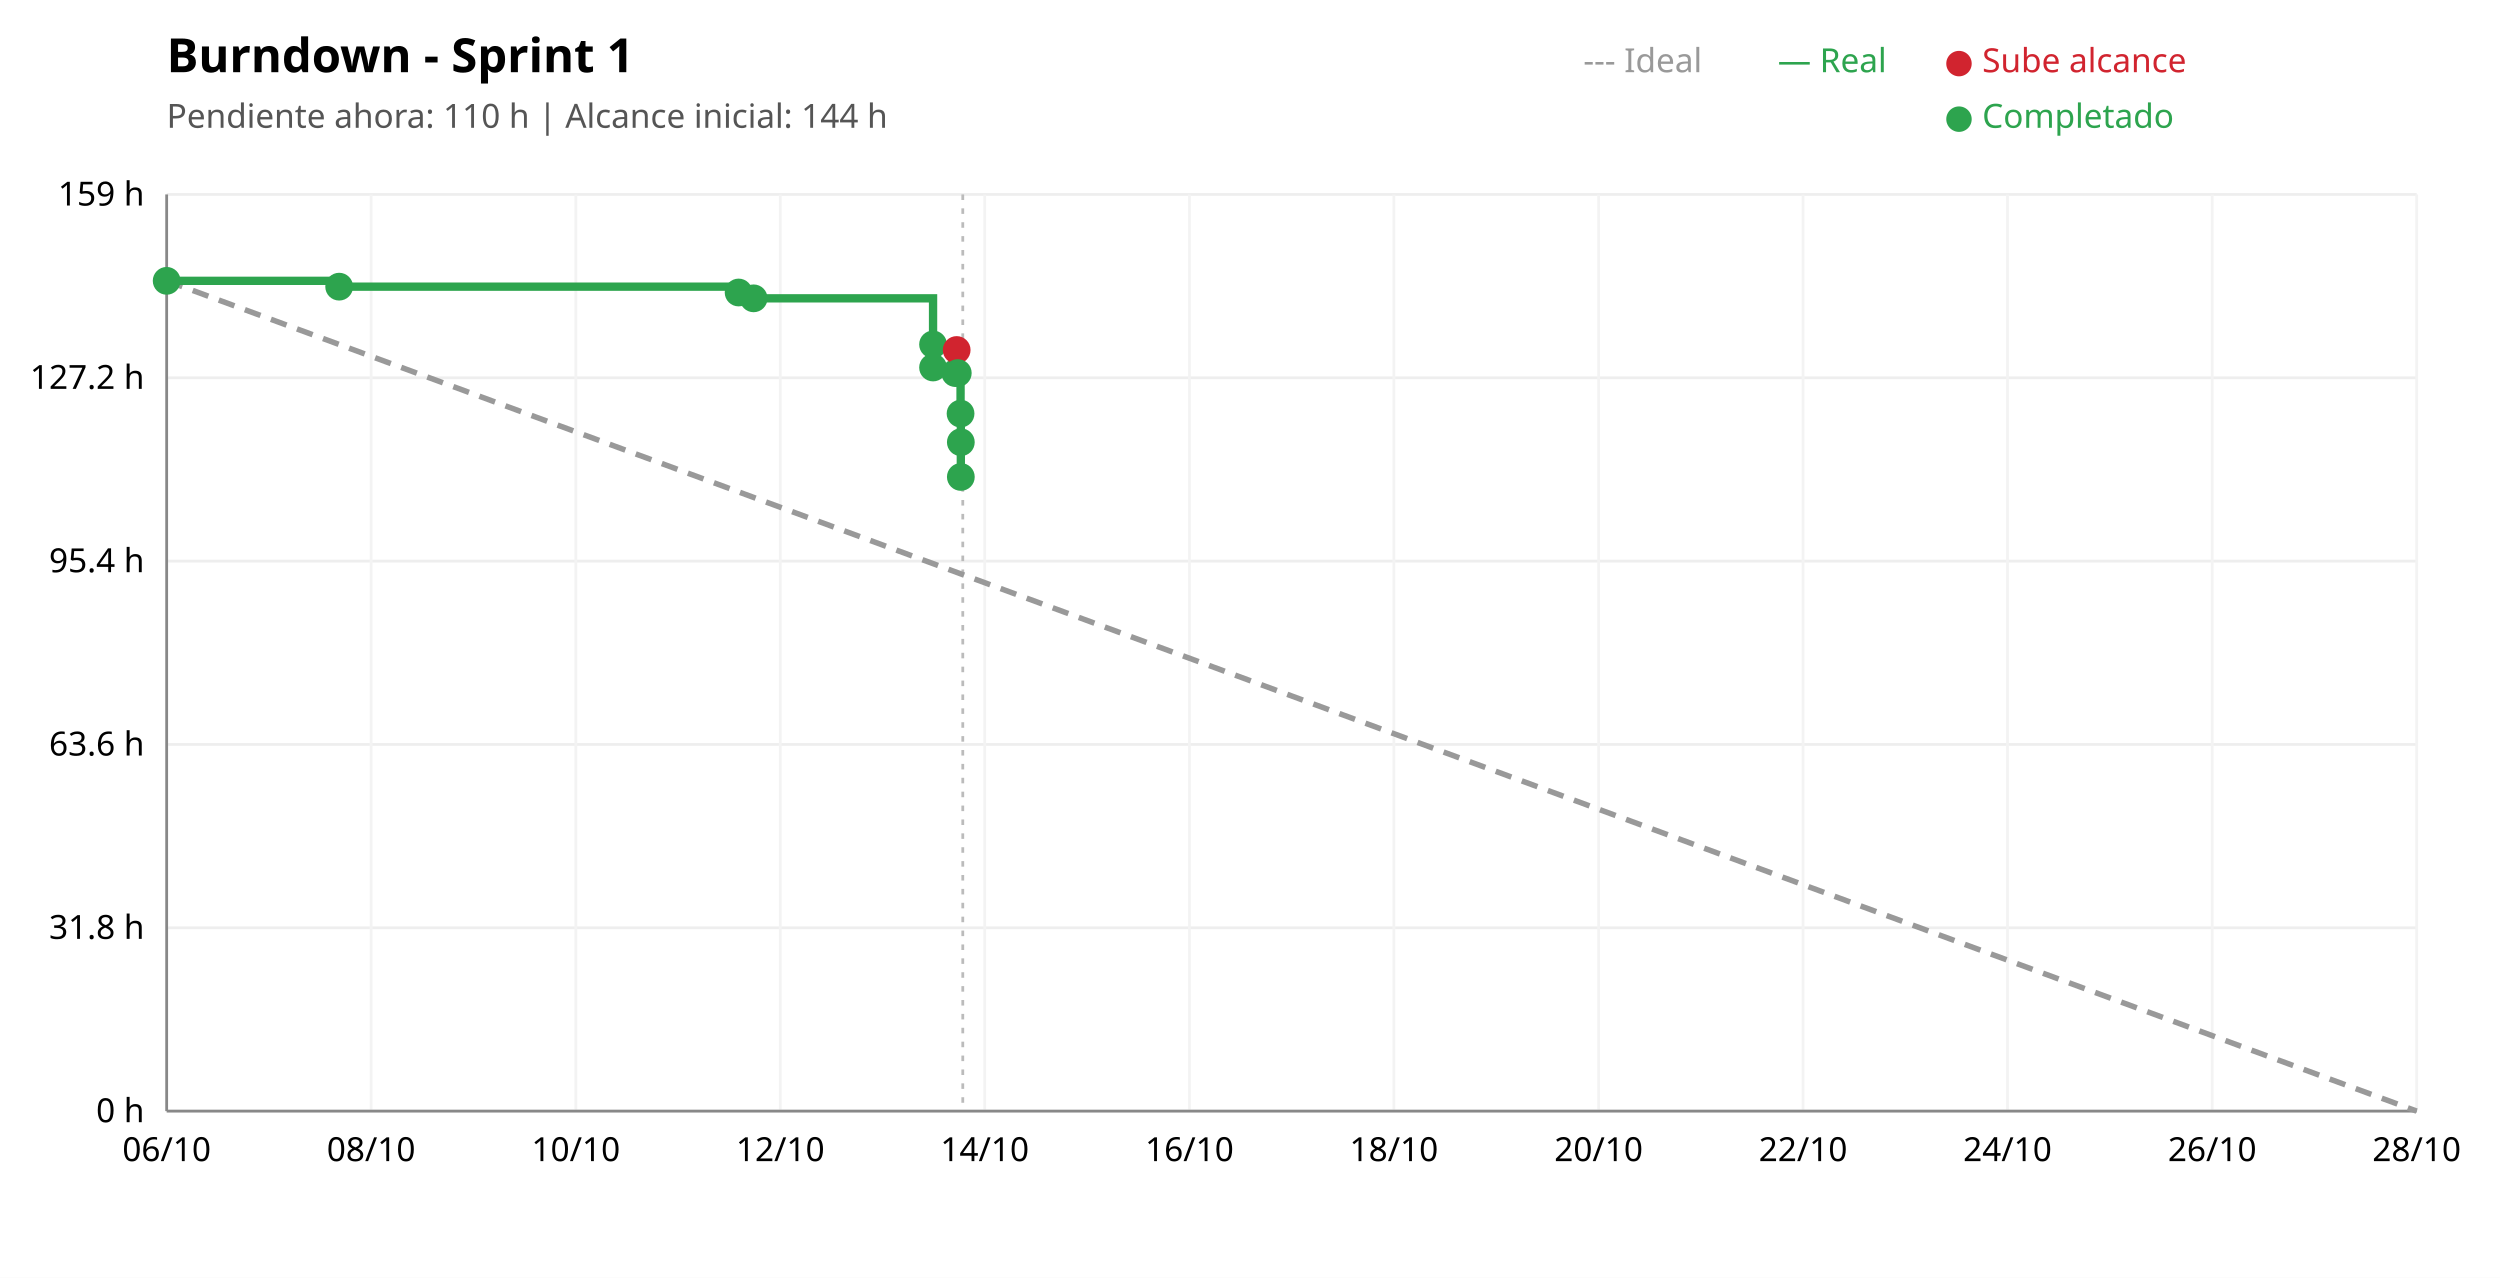
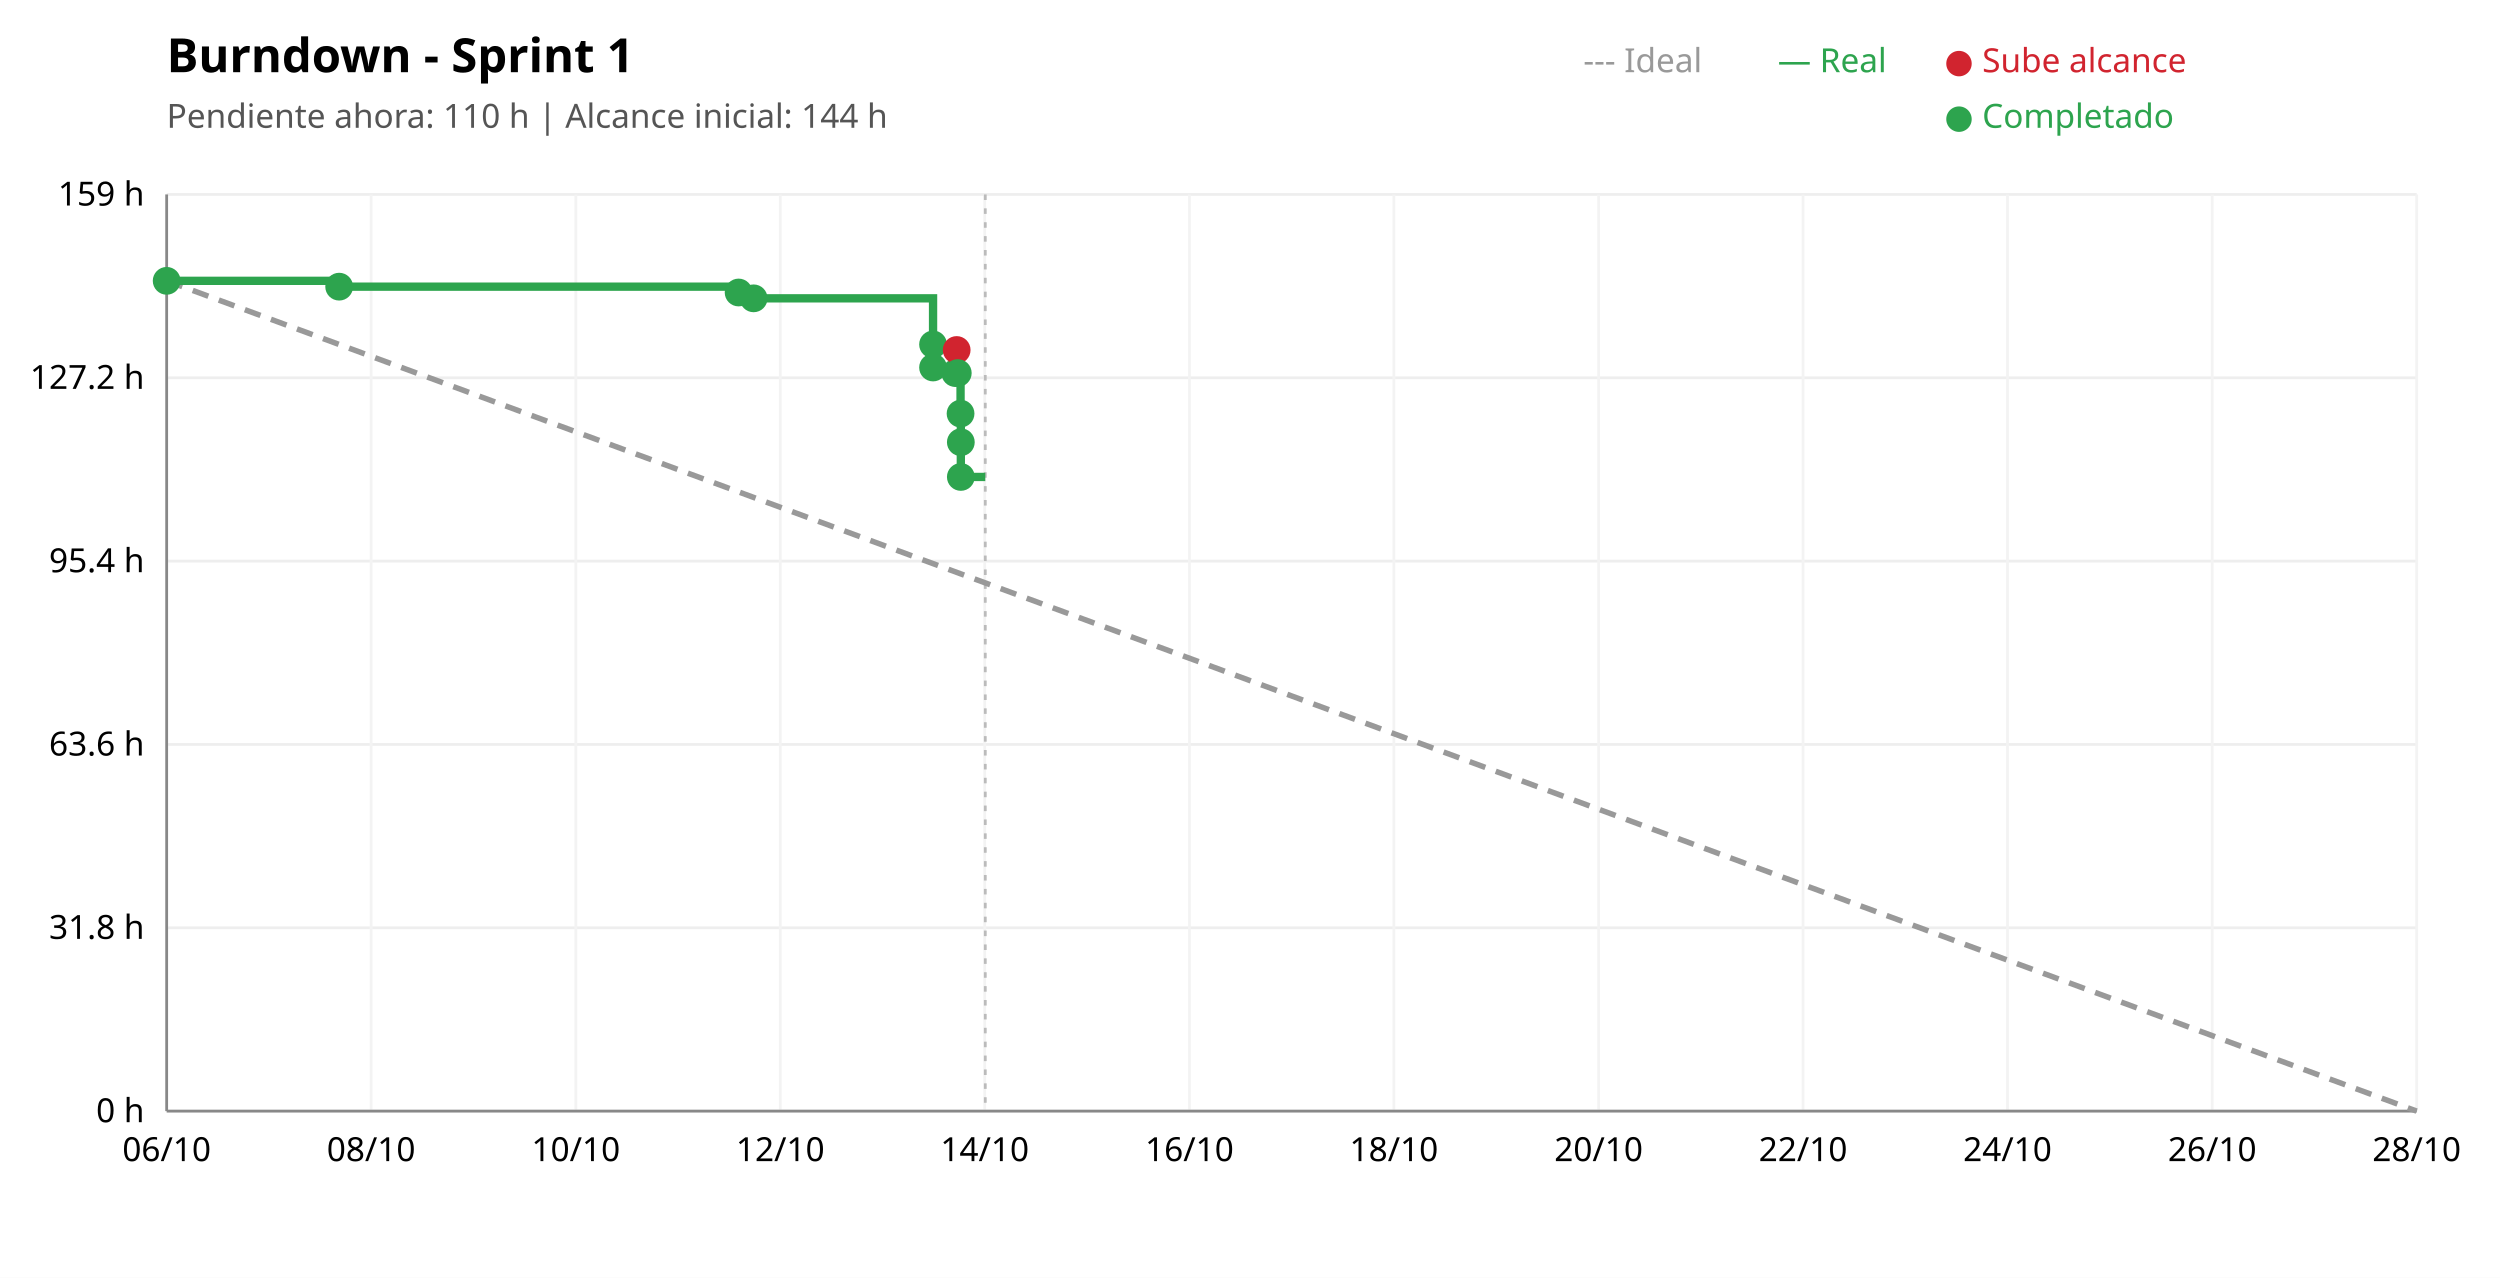
<svg xmlns="http://www.w3.org/2000/svg" width="900" height="460" font-family="sans-serif" font-size="12">
  <rect width="100%" height="100%" fill="white" />
  <text x="60" y="26" font-size="17" font-weight="bold">Burndown - Sprint 1</text>
  <text x="60" y="46" fill="#555">Pendiente ahora: 110 h  |  Alcance inicial: 144 h</text>
  <line x1="60" y1="400.0" x2="870" y2="400.0" stroke="#eee" />
  <text x="52" y="404.0" text-anchor="end">0 h</text>
  <line x1="60" y1="334.0" x2="870" y2="334.0" stroke="#eee" />
  <text x="52" y="338.0" text-anchor="end">31.8 h</text>
  <line x1="60" y1="268.0" x2="870" y2="268.0" stroke="#eee" />
  <text x="52" y="272.0" text-anchor="end">63.6 h</text>
  <line x1="60" y1="202.0" x2="870" y2="202.0" stroke="#eee" />
  <text x="52" y="206.0" text-anchor="end">95.4 h</text>
  <line x1="60" y1="136.0" x2="870" y2="136.0" stroke="#eee" />
  <text x="52" y="140.0" text-anchor="end">127.2 h</text>
  <line x1="60" y1="70.0" x2="870" y2="70.0" stroke="#eee" />
  <text x="52" y="74.0" text-anchor="end">159 h</text>
  <line x1="60.0" y1="70" x2="60.0" y2="400" stroke="#f3f3f3" />
  <text x="60.0" y="418" text-anchor="middle">06/10</text>
  <line x1="133.6" y1="70" x2="133.6" y2="400" stroke="#f3f3f3" />
  <text x="133.6" y="418" text-anchor="middle">08/10</text>
  <line x1="207.3" y1="70" x2="207.3" y2="400" stroke="#f3f3f3" />
  <text x="207.3" y="418" text-anchor="middle">10/10</text>
  <line x1="280.9" y1="70" x2="280.9" y2="400" stroke="#f3f3f3" />
  <text x="280.9" y="418" text-anchor="middle">12/10</text>
  <line x1="354.5" y1="70" x2="354.5" y2="400" stroke="#f3f3f3" />
  <text x="354.5" y="418" text-anchor="middle">14/10</text>
  <line x1="428.2" y1="70" x2="428.2" y2="400" stroke="#f3f3f3" />
  <text x="428.2" y="418" text-anchor="middle">16/10</text>
  <line x1="501.8" y1="70" x2="501.8" y2="400" stroke="#f3f3f3" />
  <text x="501.8" y="418" text-anchor="middle">18/10</text>
  <line x1="575.5" y1="70" x2="575.5" y2="400" stroke="#f3f3f3" />
  <text x="575.5" y="418" text-anchor="middle">20/10</text>
  <line x1="649.1" y1="70" x2="649.1" y2="400" stroke="#f3f3f3" />
  <text x="649.1" y="418" text-anchor="middle">22/10</text>
  <line x1="722.7" y1="70" x2="722.7" y2="400" stroke="#f3f3f3" />
  <text x="722.7" y="418" text-anchor="middle">24/10</text>
  <line x1="796.4" y1="70" x2="796.4" y2="400" stroke="#f3f3f3" />
  <text x="796.4" y="418" text-anchor="middle">26/10</text>
  <line x1="870.0" y1="70" x2="870.0" y2="400" stroke="#f3f3f3" />
  <text x="870.0" y="418" text-anchor="middle">28/10</text>
  <line x1="60" y1="400" x2="870" y2="400" stroke="#888" />
  <line x1="60" y1="70" x2="60" y2="400" stroke="#888" />
-   <line x1="346.6" y1="70" x2="346.6" y2="400" stroke="#bbb" stroke-dasharray="2 3" />
+   <line x1="354.7" y1="70" x2="354.7" y2="400" stroke="#bbb" stroke-dasharray="2 3" />
  <polyline points="60.0,101.1 870.0,400.0" fill="none" stroke="#999" stroke-dasharray="6 4" stroke-width="2" />
-   <polyline points="60.0,101.1 122.1,101.1 122.1,103.2 265.9,103.2 265.9,105.3 271.3,105.3 271.3,107.4 335.9,107.4 335.9,124.0 335.9,124.0 335.9,132.3 343.9,132.3 343.9,134.3 344.4,134.3 344.4,126.0 344.8,126.0 344.8,134.3 345.8,134.3 345.8,148.9 345.9,148.9 345.9,159.2 345.9,159.2 345.9,171.7 346.6,171.7" fill="none" stroke="#2da44e" stroke-width="3" />
+   <polyline points="60.0,101.1 122.1,101.1 122.1,103.2 265.9,103.2 265.9,105.3 271.3,105.3 271.3,107.4 335.9,107.4 335.9,124.0 335.9,124.0 335.9,132.3 343.9,132.3 343.9,134.3 344.4,134.3 344.4,126.0 344.8,126.0 344.8,134.3 345.8,134.3 345.8,148.9 345.9,148.9 345.9,159.2 345.9,159.2 345.9,171.7 354.7,171.7" fill="none" stroke="#2da44e" stroke-width="3" />
  <circle cx="122.1" cy="103.2" r="5" fill="#2da44e" />
  <circle cx="265.9" cy="105.3" r="5" fill="#2da44e" />
  <circle cx="271.3" cy="107.4" r="5" fill="#2da44e" />
  <circle cx="335.9" cy="124.0" r="5" fill="#2da44e" />
  <circle cx="335.9" cy="132.3" r="5" fill="#2da44e" />
  <circle cx="343.9" cy="134.3" r="5" fill="#2da44e" />
  <circle cx="344.4" cy="126.0" r="5" fill="#d1242f" />
  <circle cx="344.8" cy="134.3" r="5" fill="#2da44e" />
  <circle cx="345.8" cy="148.9" r="5" fill="#2da44e" />
  <circle cx="345.9" cy="159.2" r="5" fill="#2da44e" />
  <circle cx="345.9" cy="171.7" r="5" fill="#2da44e" />
  <circle cx="60.0" cy="101.1" r="5" fill="#2da44e" />
  <text x="570" y="26" fill="#999">--- Ideal</text>
  <text x="640" y="26" fill="#2da44e">— Real</text>
  <text x="700" y="26" fill="#d1242f">● Sube alcance</text>
  <text x="700" y="46" fill="#2da44e">● Completado</text>
</svg>
